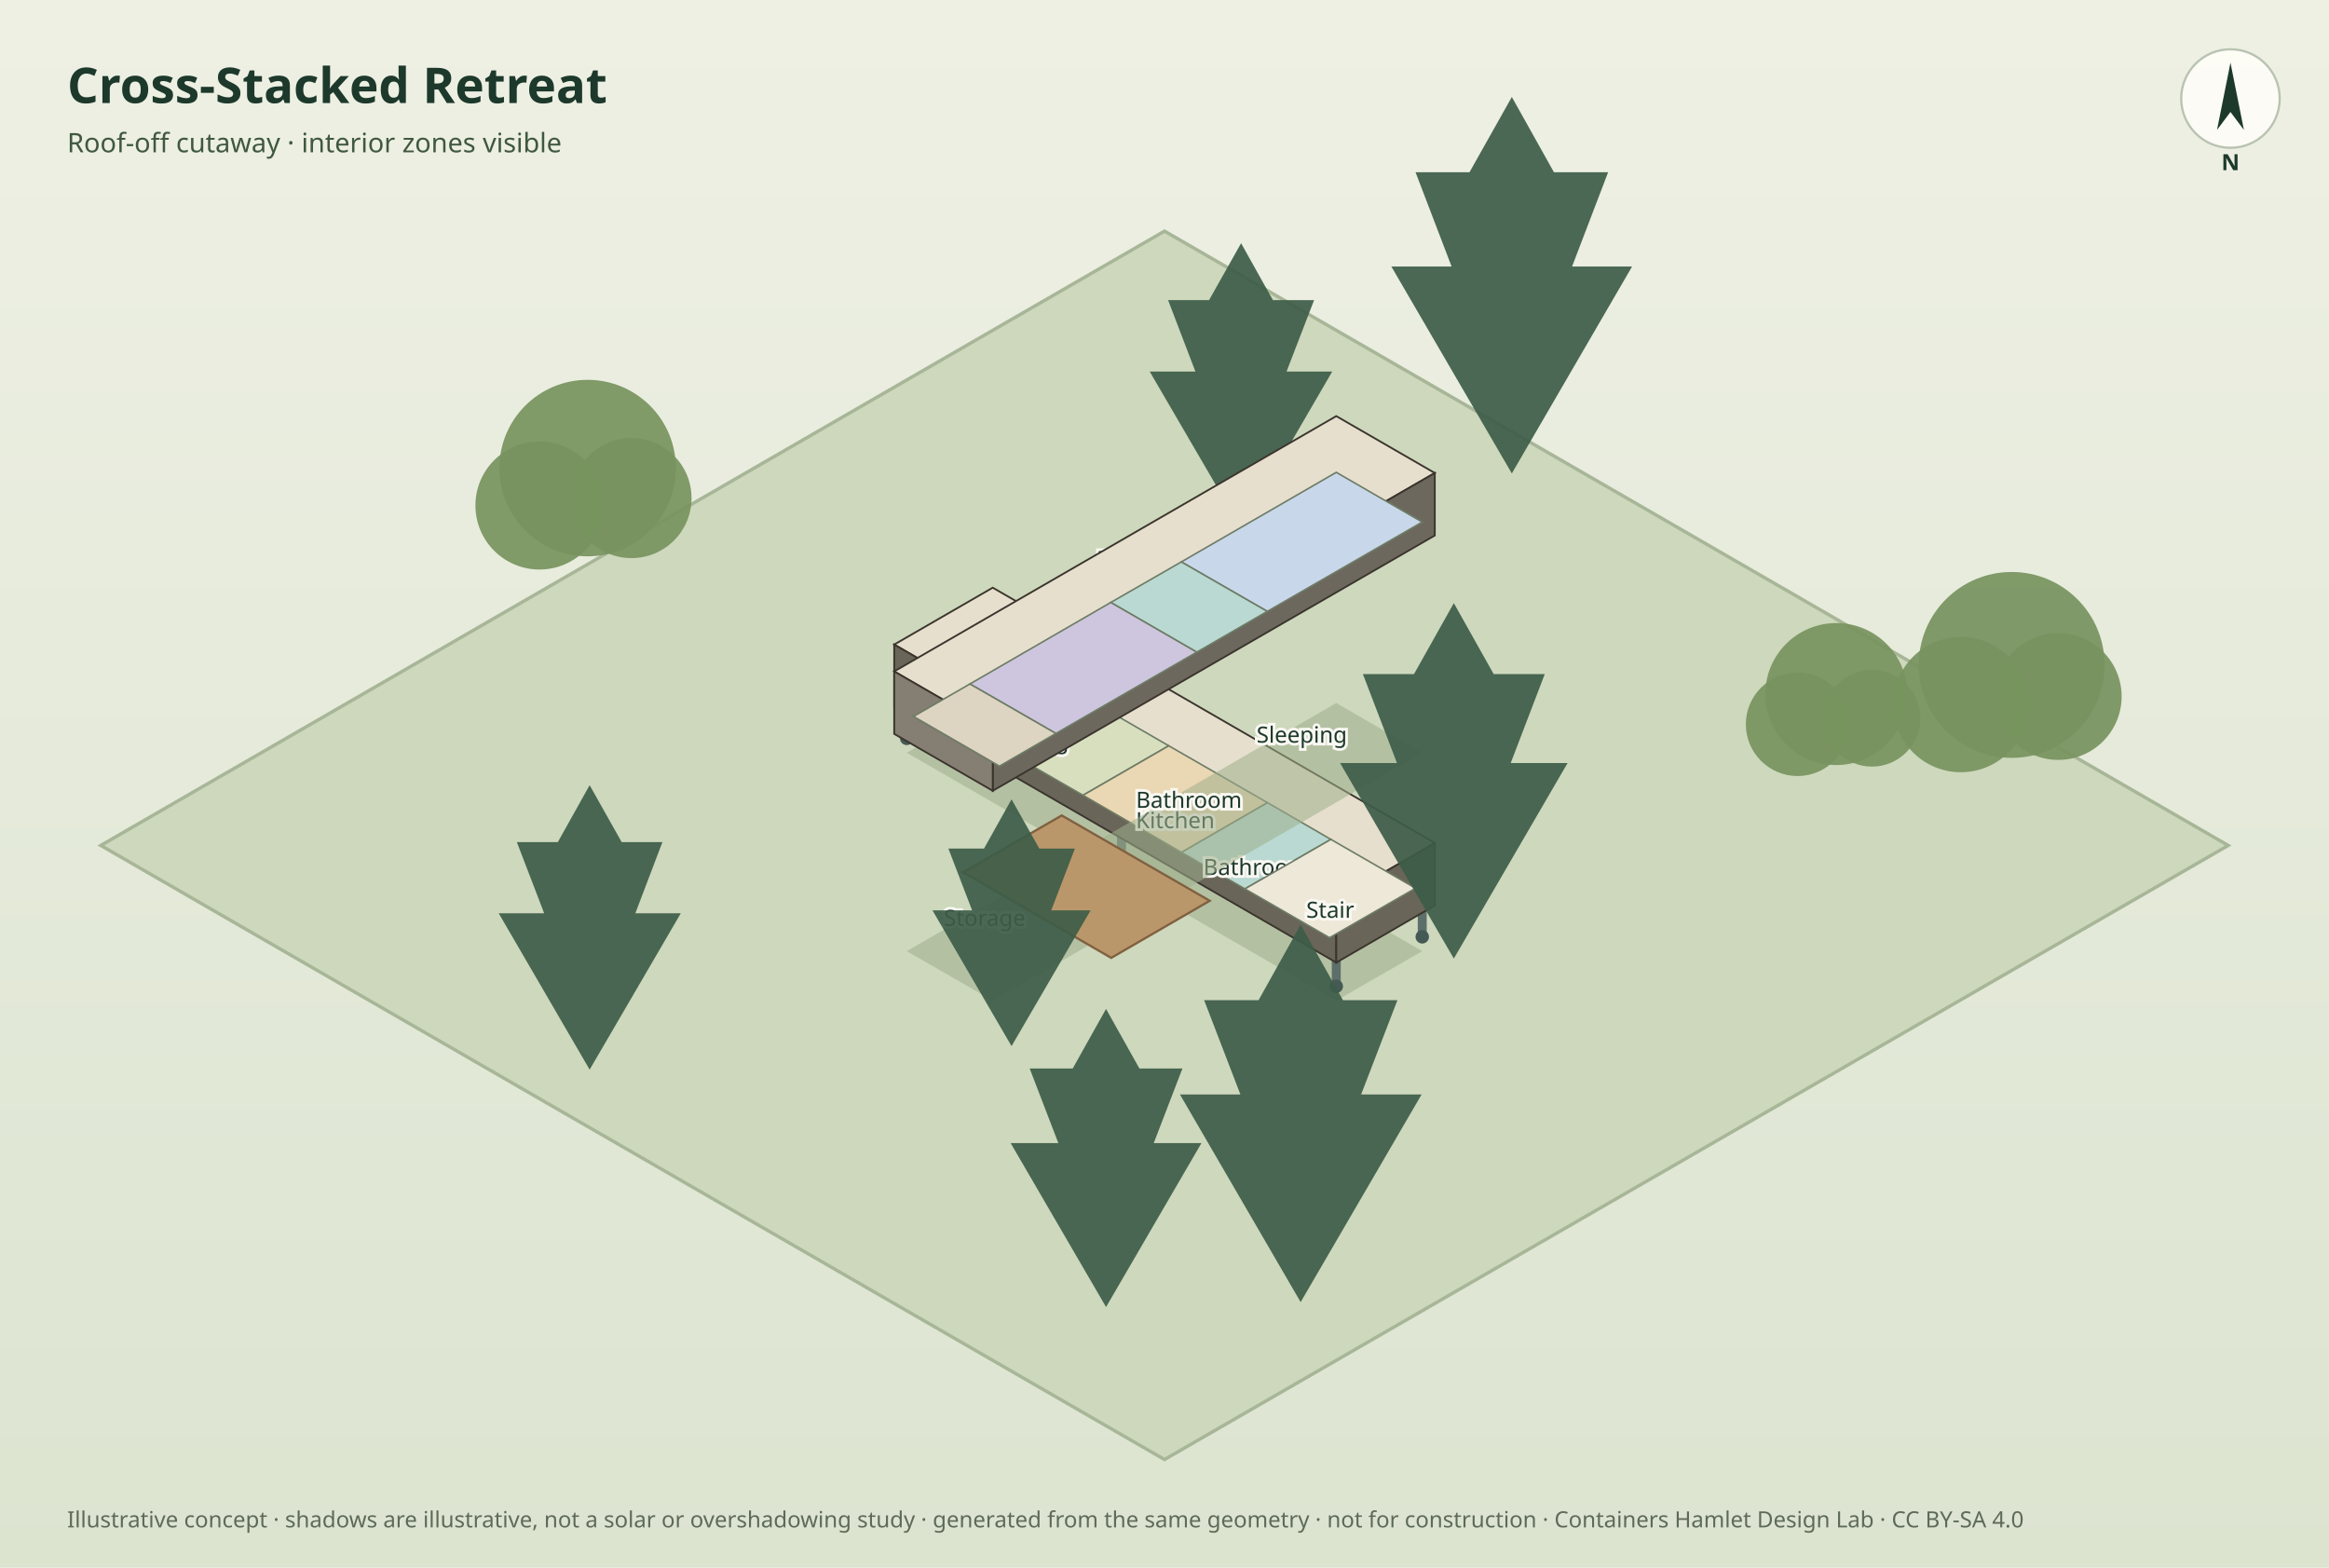
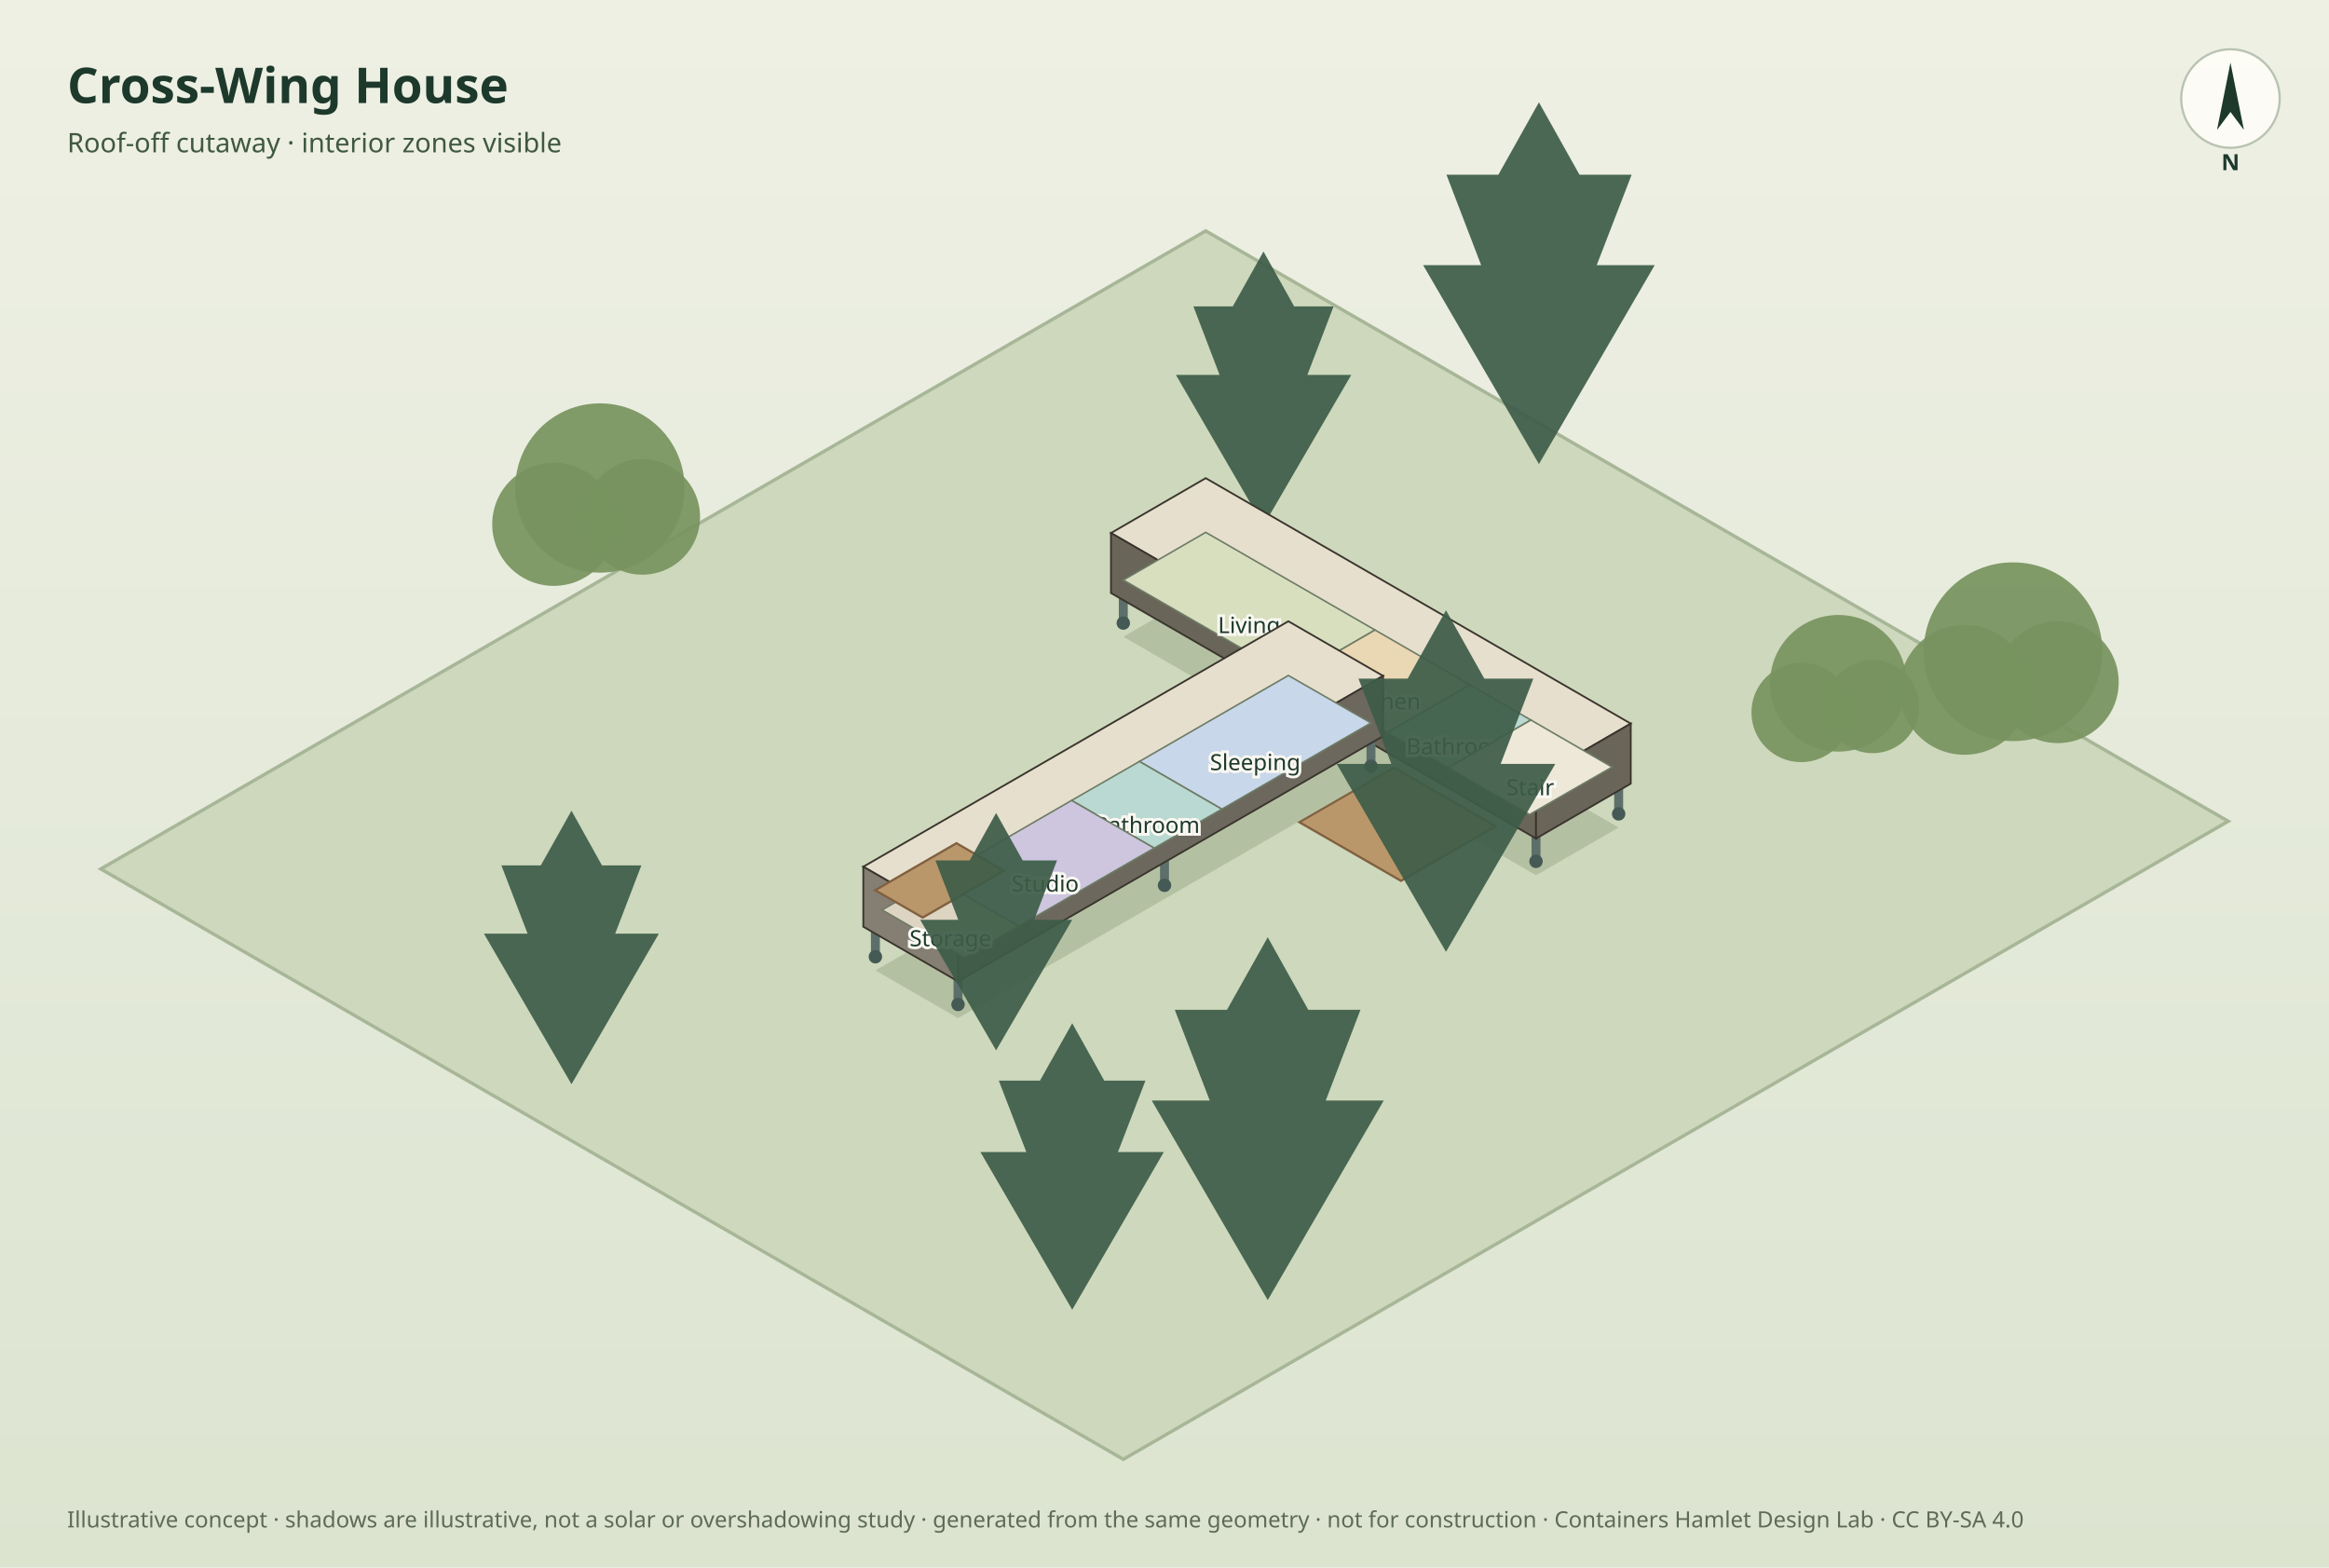
- <svg xmlns="http://www.w3.org/2000/svg" viewBox="0 0 1040 700" role="img" aria-labelledby="concept-hamlet-cross-stacked-retreat-cutaway-t concept-hamlet-cross-stacked-retreat-cutaway-d" data-plan-scale="18.2" data-plan-width="1040">
+ <svg xmlns="http://www.w3.org/2000/svg" viewBox="0 0 1040 700" role="img" aria-labelledby="concept-hamlet-cross-stacked-retreat-cutaway-t concept-hamlet-cross-stacked-retreat-cutaway-d" data-plan-scale="17.5" data-plan-width="1040">
  <defs>
    <linearGradient id="concept-hamlet-cross-stacked-retreat-cutaway-sky" x1="0" y1="0" x2="0" y2="1">
      <stop offset="0" stop-color="#eef0e4" />
      <stop offset="1" stop-color="#dce4d0" />
    </linearGradient>
  </defs>
  <rect width="1040" height="700" fill="url(#concept-hamlet-cross-stacked-retreat-cutaway-sky)" />
-   <path d="M520 103.2L995 377.5L520 651.7L45 377.5Z" fill="#cdd8bc" stroke="#a8b698" stroke-width="1.5" />
+   <path d="M538.4 103.1L995 366.7L501.6 651.6L45 388Z" fill="#cdd8bc" stroke="#a8b698" stroke-width="1.5" />
  <g fill="#78935f" fill-opacity="0.92">
-     <circle cx="820" cy="309.9" r="31.7" />
-     <circle cx="802.7" cy="323.4" r="23.1" />
-     <circle cx="835.9" cy="320.7" r="21.6" />
+     <circle cx="820.9" cy="305.1" r="30.5" />
+     <circle cx="804.3" cy="318.1" r="22.2" />
+     <circle cx="836.2" cy="315.5" r="20.8" />
+   </g>
+   <g fill="#78935f" fill-opacity="0.92">
+     <circle cx="898.9" cy="291" r="39.9" />
+     <circle cx="877.2" cy="308" r="29" />
+     <circle cx="918.9" cy="304.6" r="27.2" />
  </g>
  <g fill="#3d5d48" fill-opacity="0.92">
-     <path d="M554.2 235.9L594.9 165.9L574.5 165.9L586.8 134L568.4 134L554.2 108.6L539.9 134L521.6 134L533.8 165.9L513.4 165.9Z" />
+     <path d="M564.2 234.7L603.4 167.4L583.8 167.4L595.5 136.8L577.9 136.8L564.2 112.3L550.5 136.8L532.9 136.8L544.6 167.4L525.1 167.4Z" />
  </g>
  <g fill="#3d5d48" fill-opacity="0.92">
-     <path d="M675.1 211.4L728.8 119L702 119L718.1 76.9L693.9 76.9L675.1 43.3L656.2 76.9L632.1 76.9L648.2 119L621.3 119Z" />
+     <path d="M687.2 207.2L738.9 118.4L713 118.4L728.6 78L705.3 78L687.2 45.7L669.1 78L645.9 78L661.4 118.4L635.5 118.4Z" />
  </g>
  <g fill="#78935f" fill-opacity="0.92">
-     <circle cx="262.4" cy="209" r="39.4" />
-     <circle cx="240.9" cy="225.7" r="28.6" />
-     <circle cx="282" cy="222.4" r="26.8" />
+     <circle cx="267.9" cy="217.9" r="37.8" />
+     <circle cx="247.3" cy="234.1" r="27.5" />
+     <circle cx="286.8" cy="230.8" r="25.8" />
  </g>
-   <path d="M443.3 313.9 635.1 424.7 596.7 446.8 404.9 336.1Z" fill="#9eae8d" fill-opacity="0.55" />
-   <line x1="443.3" y1="307.6" x2="443.3" y2="293.6" stroke="#5d6f6a" stroke-width="4" />
-   <circle cx="443.3" cy="307.6" r="3" fill="#455955" />
-   <line x1="635.1" y1="418.3" x2="635.1" y2="404.3" stroke="#5d6f6a" stroke-width="4" />
-   <circle cx="635.1" cy="418.3" r="3" fill="#455955" />
-   <line x1="596.7" y1="440.4" x2="596.7" y2="426.5" stroke="#5d6f6a" stroke-width="4" />
-   <circle cx="596.7" cy="440.4" r="3" fill="#455955" />
-   <line x1="404.9" y1="329.7" x2="404.9" y2="315.7" stroke="#5d6f6a" stroke-width="4" />
-   <circle cx="404.9" cy="329.7" r="3" fill="#455955" />
-   <line x1="539.2" y1="362.9" x2="539.2" y2="349" stroke="#5d6f6a" stroke-width="4" />
-   <circle cx="539.2" cy="362.9" r="3" fill="#455955" />
-   <line x1="500.8" y1="385.1" x2="500.8" y2="371.1" stroke="#5d6f6a" stroke-width="4" />
-   <circle cx="500.8" cy="385.1" r="3" fill="#455955" />
-   <path d="M443.3 262.4 640.7 376.4 596.7 401.9 399.3 287.8Z" fill="#e6dfcd" stroke="#3a342d" stroke-width="0.8" />
-   <path d="M399.3 315.7 596.7 429.8 596.7 401.9 399.3 287.8Z" fill="#696558" stroke="#3a342d" stroke-width="0.8" />
-   <path d="M640.7 404.3 596.7 429.8 596.7 401.9 640.7 376.4Z" fill="#696558" stroke="#3a342d" stroke-width="0.8" />
-   <path d="M443.3 287.6 521.9 333 483.6 355.1 404.9 309.7Z" fill="#d8dfbf" stroke="#6d7b65" stroke-width="0.7" />
-   <text x="463.4" y="334.4" font-family="system-ui, sans-serif" font-size="10" text-anchor="middle" fill="#1d392c" stroke="#faf8f2" stroke-width="2.5" paint-order="stroke">Living</text>
-   <path d="M521.9 333 566 358.4 527.6 380.6 483.6 355.1Z" fill="#ead7b3" stroke="#6d7b65" stroke-width="0.7" />
-   <text x="524.8" y="369.8" font-family="system-ui, sans-serif" font-size="10" text-anchor="middle" fill="#1d392c" stroke="#faf8f2" stroke-width="2.5" paint-order="stroke">Kitchen</text>
-   <path d="M566 358.4 594.3 374.8 555.9 396.9 527.6 380.6Z" fill="#b9d9d2" stroke="#6d7b65" stroke-width="0.7" />
-   <text x="561" y="390.7" font-family="system-ui, sans-serif" font-size="10" text-anchor="middle" fill="#1d392c" stroke="#faf8f2" stroke-width="2.5" paint-order="stroke">Bathroom</text>
-   <path d="M594.3 374.8 632.1 396.6 593.7 418.7 555.9 396.9Z" fill="#eee8d9" stroke="#6d7b65" stroke-width="0.7" />
-   <text x="594" y="409.8" font-family="system-ui, sans-serif" font-size="10" text-anchor="middle" fill="#1d392c" stroke="#faf8f2" stroke-width="2.5" paint-order="stroke">Stair</text>
-   <path d="M635.1 336.1 443.3 446.8 404.9 424.7 596.7 313.9Z" fill="#9eae8d" fill-opacity="0.55" />
-   <text x="520" y="253.2" text-anchor="middle" font-family="system-ui, sans-serif" font-size="10" font-weight="800" fill="#1d392c" stroke="#faf8f2" stroke-width="2.4" paint-order="stroke">M2 · LEVEL 2</text>
-   <path d="M640.7 211.2 443.3 325.2 399.3 299.8 596.7 185.8Z" fill="#e6dfcd" stroke="#3a342d" stroke-width="0.8" />
-   <path d="M640.7 239.1 443.3 353.1 443.3 325.2 640.7 211.2Z" fill="#6d685e" stroke="#3a342d" stroke-width="0.8" />
-   <path d="M443.3 353.1 399.3 327.7 399.3 299.8 443.3 325.2Z" fill="#857e72" stroke="#3a342d" stroke-width="0.8" />
-   <path d="M635.1 233.1 565.9 273 527.5 250.9 596.7 210.9Z" fill="#c8d7ea" stroke="#6d7b65" stroke-width="0.7" />
-   <text x="581.3" y="331.6" font-family="system-ui, sans-serif" font-size="10" text-anchor="middle" fill="#1d392c" stroke="#faf8f2" stroke-width="2.5" paint-order="stroke">Sleeping</text>
-   <path d="M565.9 273 534.4 291.2 496 269 527.5 250.9Z" fill="#b9d9d2" stroke="#6d7b65" stroke-width="0.7" />
-   <text x="530.9" y="360.7" font-family="system-ui, sans-serif" font-size="10" text-anchor="middle" fill="#1d392c" stroke="#faf8f2" stroke-width="2.5" paint-order="stroke">Bathroom</text>
-   <path d="M534.4 291.2 471.5 327.5 433.1 305.4 496 269Z" fill="#cdc6de" stroke="#6d7b65" stroke-width="0.7" />
-   <text x="483.8" y="388" font-family="system-ui, sans-serif" font-size="10" text-anchor="middle" fill="#1d392c" stroke="#faf8f2" stroke-width="2.5" paint-order="stroke">Studio</text>
-   <path d="M471.5 327.5 446.3 342.1 407.9 319.9 433.1 305.4Z" fill="#ddd4c2" stroke="#6d7b65" stroke-width="0.7" />
-   <text x="439.7" y="413.4" font-family="system-ui, sans-serif" font-size="10" text-anchor="middle" fill="#1d392c" stroke="#faf8f2" stroke-width="2.5" paint-order="stroke">Storage</text>
-   <path d="M474.1 364.1 540.2 402.2 496.2 427.7 430.1 389.5Z" fill="#b9976a" stroke="#806040" stroke-width="1" />
+   <path d="M538.4 263 722.8 369.5 685.9 390.8 501.6 284.3Z" fill="#9eae8d" fill-opacity="0.55" />
+   <line x1="538.4" y1="256.9" x2="538.4" y2="243.5" stroke="#5d6f6a" stroke-width="4" />
+   <circle cx="538.4" cy="256.9" r="3" fill="#455955" />
+   <line x1="722.8" y1="363.4" x2="722.8" y2="349.9" stroke="#5d6f6a" stroke-width="4" />
+   <circle cx="722.8" cy="363.4" r="3" fill="#455955" />
+   <line x1="685.9" y1="384.6" x2="685.9" y2="371.2" stroke="#5d6f6a" stroke-width="4" />
+   <circle cx="685.9" cy="384.6" r="3" fill="#455955" />
+   <line x1="501.6" y1="278.2" x2="501.6" y2="264.8" stroke="#5d6f6a" stroke-width="4" />
+   <circle cx="501.6" cy="278.2" r="3" fill="#455955" />
+   <line x1="630.6" y1="310.1" x2="630.6" y2="296.7" stroke="#5d6f6a" stroke-width="4" />
+   <circle cx="630.6" cy="310.1" r="3" fill="#455955" />
+   <line x1="593.8" y1="331.4" x2="593.8" y2="318" stroke="#5d6f6a" stroke-width="4" />
+   <circle cx="593.8" cy="331.4" r="3" fill="#455955" />
+   <path d="M538.4 213.5 728.2 323.1 685.9 347.6 496.1 238Z" fill="#e6dfcd" stroke="#3a342d" stroke-width="0.8" />
+   <path d="M496.1 264.8 685.9 374.4 685.9 347.6 496.1 238Z" fill="#696558" stroke="#3a342d" stroke-width="0.8" />
+   <path d="M728.2 349.9 685.9 374.4 685.9 347.6 728.2 323.1Z" fill="#696558" stroke="#3a342d" stroke-width="0.8" />
+   <path d="M538.4 237.7 614 281.3 577.2 302.6 501.6 259Z" fill="#d8dfbf" stroke="#6d7b65" stroke-width="0.7" />
+   <text x="557.8" y="282.7" font-family="system-ui, sans-serif" font-size="10" text-anchor="middle" fill="#1d392c" stroke="#faf8f2" stroke-width="2.5" paint-order="stroke">Living</text>
+   <path d="M614 281.3 656.4 305.8 619.5 327.1 577.2 302.6Z" fill="#ead7b3" stroke="#6d7b65" stroke-width="0.7" />
+   <text x="616.8" y="316.7" font-family="system-ui, sans-serif" font-size="10" text-anchor="middle" fill="#1d392c" stroke="#faf8f2" stroke-width="2.5" paint-order="stroke">Kitchen</text>
+   <path d="M656.4 305.8 683.6 321.5 646.7 342.8 619.5 327.1Z" fill="#b9d9d2" stroke="#6d7b65" stroke-width="0.7" />
+   <text x="651.6" y="336.8" font-family="system-ui, sans-serif" font-size="10" text-anchor="middle" fill="#1d392c" stroke="#faf8f2" stroke-width="2.5" paint-order="stroke">Bathroom</text>
+   <path d="M683.6 321.5 719.9 342.5 683 363.7 646.7 342.8Z" fill="#eee8d9" stroke="#6d7b65" stroke-width="0.7" />
+   <text x="683.3" y="355.1" font-family="system-ui, sans-serif" font-size="10" text-anchor="middle" fill="#1d392c" stroke="#faf8f2" stroke-width="2.5" paint-order="stroke">Stair</text>
+   <path d="M622.5 342.7 667.9 368.9 625.6 393.3 580.2 367.1Z" fill="#b9976a" stroke="#806040" stroke-width="1" />
+   <path d="M612.2 348.2 427.8 454.6 390.9 433.3 575.3 326.9Z" fill="#9eae8d" fill-opacity="0.55" />
+   <line x1="612.2" y1="342.1" x2="612.2" y2="328.7" stroke="#5d6f6a" stroke-width="4" />
+   <circle cx="612.2" cy="342.1" r="3" fill="#455955" />
+   <line x1="427.8" y1="448.5" x2="427.8" y2="435.1" stroke="#5d6f6a" stroke-width="4" />
+   <circle cx="427.8" cy="448.5" r="3" fill="#455955" />
+   <line x1="390.9" y1="427.2" x2="390.9" y2="413.8" stroke="#5d6f6a" stroke-width="4" />
+   <circle cx="390.9" cy="427.2" r="3" fill="#455955" />
+   <line x1="575.3" y1="320.8" x2="575.3" y2="307.4" stroke="#5d6f6a" stroke-width="4" />
+   <circle cx="575.3" cy="320.8" r="3" fill="#455955" />
+   <line x1="520" y1="395.3" x2="520" y2="381.9" stroke="#5d6f6a" stroke-width="4" />
+   <circle cx="520" cy="395.3" r="3" fill="#455955" />
+   <line x1="483.1" y1="374" x2="483.1" y2="360.6" stroke="#5d6f6a" stroke-width="4" />
+   <circle cx="483.1" cy="374" r="3" fill="#455955" />
+   <path d="M617.6 301.8 427.8 411.4 385.5 387 575.3 277.4Z" fill="#e6dfcd" stroke="#3a342d" stroke-width="0.8" />
+   <path d="M617.6 328.7 427.8 438.2 427.8 411.4 617.6 301.8Z" fill="#6d685e" stroke="#3a342d" stroke-width="0.8" />
+   <path d="M427.8 438.2 385.5 413.8 385.5 387 427.8 411.4Z" fill="#857e72" stroke="#3a342d" stroke-width="0.8" />
+   <path d="M612.2 322.8 545.6 361.3 508.8 340 575.3 301.6Z" fill="#c8d7ea" stroke="#6d7b65" stroke-width="0.7" />
+   <text x="560.5" y="343.9" font-family="system-ui, sans-serif" font-size="10" text-anchor="middle" fill="#1d392c" stroke="#faf8f2" stroke-width="2.5" paint-order="stroke">Sleeping</text>
+   <path d="M545.6 361.3 515.4 378.7 478.5 357.4 508.8 340Z" fill="#b9d9d2" stroke="#6d7b65" stroke-width="0.7" />
+   <text x="512.1" y="371.9" font-family="system-ui, sans-serif" font-size="10" text-anchor="middle" fill="#1d392c" stroke="#faf8f2" stroke-width="2.5" paint-order="stroke">Bathroom</text>
+   <path d="M515.4 378.7 454.9 413.6 418 392.4 478.5 357.4Z" fill="#cdc6de" stroke="#6d7b65" stroke-width="0.7" />
+   <text x="466.7" y="398.1" font-family="system-ui, sans-serif" font-size="10" text-anchor="middle" fill="#1d392c" stroke="#faf8f2" stroke-width="2.5" paint-order="stroke">Studio</text>
+   <path d="M454.9 413.6 430.7 427.6 393.9 406.3 418 392.4Z" fill="#ddd4c2" stroke="#6d7b65" stroke-width="0.7" />
+   <text x="424.4" y="422.5" font-family="system-ui, sans-serif" font-size="10" text-anchor="middle" fill="#1d392c" stroke="#faf8f2" stroke-width="2.5" paint-order="stroke">Storage</text>
+   <path d="M448.3 388.8 412 409.7 390.8 397.5 427.1 376.5Z" fill="#b9976a" stroke="#806040" stroke-width="1" />
  <g fill="#3d5d48" fill-opacity="0.92">
-     <path d="M451.7 467.1L487 406.5L469.4 406.5L480 378.9L464.1 378.9L451.7 356.9L439.4 378.9L423.5 378.9L434.1 406.5L416.4 406.5Z" />
+     <path d="M444.8 469L478.8 410.7L461.8 410.7L472 384.2L456.7 384.2L444.8 363L433 384.2L417.7 384.2L427.9 410.7L410.9 410.7Z" />
  </g>
  <g fill="#3d5d48" fill-opacity="0.92">
-     <path d="M580.8 581.4L634.8 488.7L607.8 488.7L624 446.6L599.7 446.6L580.8 412.9L562 446.6L537.7 446.6L553.9 488.7L526.9 488.7Z" />
-   </g>
-   <g fill="#78935f" fill-opacity="0.92">
-     <circle cx="898.3" cy="296.9" r="41.5" />
-     <circle cx="875.6" cy="314.6" r="30.2" />
-     <circle cx="919.1" cy="311" r="28.3" />
+     <path d="M566.1 580.5L617.9 491.4L592 491.4L607.5 450.9L584.2 450.9L566.1 418.5L547.9 450.9L524.6 450.9L540.2 491.4L514.3 491.4Z" />
  </g>
  <g fill="#3d5d48" fill-opacity="0.92">
-     <path d="M263.3 477.6L304 407.8L283.7 407.8L295.8 376L277.6 376L263.3 350.6L249.1 376L230.8 376L243 407.8L222.7 407.8Z" />
+     <path d="M255.2 484.1L294.2 416.9L274.7 416.9L286.4 386.4L268.8 386.4L255.2 362L241.5 386.4L223.9 386.4L235.6 416.9L216.1 416.9Z" />
  </g>
  <g fill="#3d5d48" fill-opacity="0.92">
-     <path d="M493.9 583.6L536.5 510.4L515.2 510.4L528 477.1L508.8 477.1L493.9 450.5L479 477.1L459.8 477.1L472.6 510.4L451.3 510.4Z" />
+     <path d="M478.8 584.8L519.7 514.4L499.2 514.4L511.5 482.5L493.1 482.5L478.8 456.9L464.4 482.5L446 482.5L458.3 514.4L437.8 514.4Z" />
  </g>
  <g fill="#3d5d48" fill-opacity="0.92">
-     <path d="M649.2 428L700 340.7L674.6 340.7L689.8 301L667 301L649.2 269.3L631.4 301L608.6 301L623.8 340.7L598.4 340.7Z" />
+     <path d="M645.7 425L694.5 341.1L670.1 341.1L684.7 303L662.8 303L645.7 272.5L628.6 303L606.6 303L621.3 341.1L596.9 341.1Z" />
  </g>
-   <text x="30" y="46" font-family="system-ui, sans-serif" font-size="22" font-weight="800" fill="#1d392c">Cross-Stacked Retreat</text>
+   <text x="30" y="46" font-family="system-ui, sans-serif" font-size="22" font-weight="800" fill="#1d392c">Cross-Wing House</text>
  <text x="30" y="68" font-family="system-ui, sans-serif" font-size="12" fill="#40583f">Roof-off cutaway · interior zones visible</text>
  <g aria-hidden="true">
    <circle cx="996" cy="44" r="22" fill="#fffdf7" fill-opacity="0.9" stroke="#b9c3b2" />
    <path d="M996 28l6 30l-6 -8l-6 8z" fill="#1d392c" />
    <text x="996" y="76" text-anchor="middle" font-size="10" font-weight="700" font-family="system-ui, sans-serif" fill="#1d392c">N</text>
  </g>
  <text x="30" y="682" font-family="system-ui, sans-serif" font-size="10" fill="#5e6a58">Illustrative concept · shadows are illustrative, not a solar or overshadowing study · generated from the same geometry · not for construction · Containers Hamlet Design Lab · CC BY-SA 4.0</text>
</svg>
